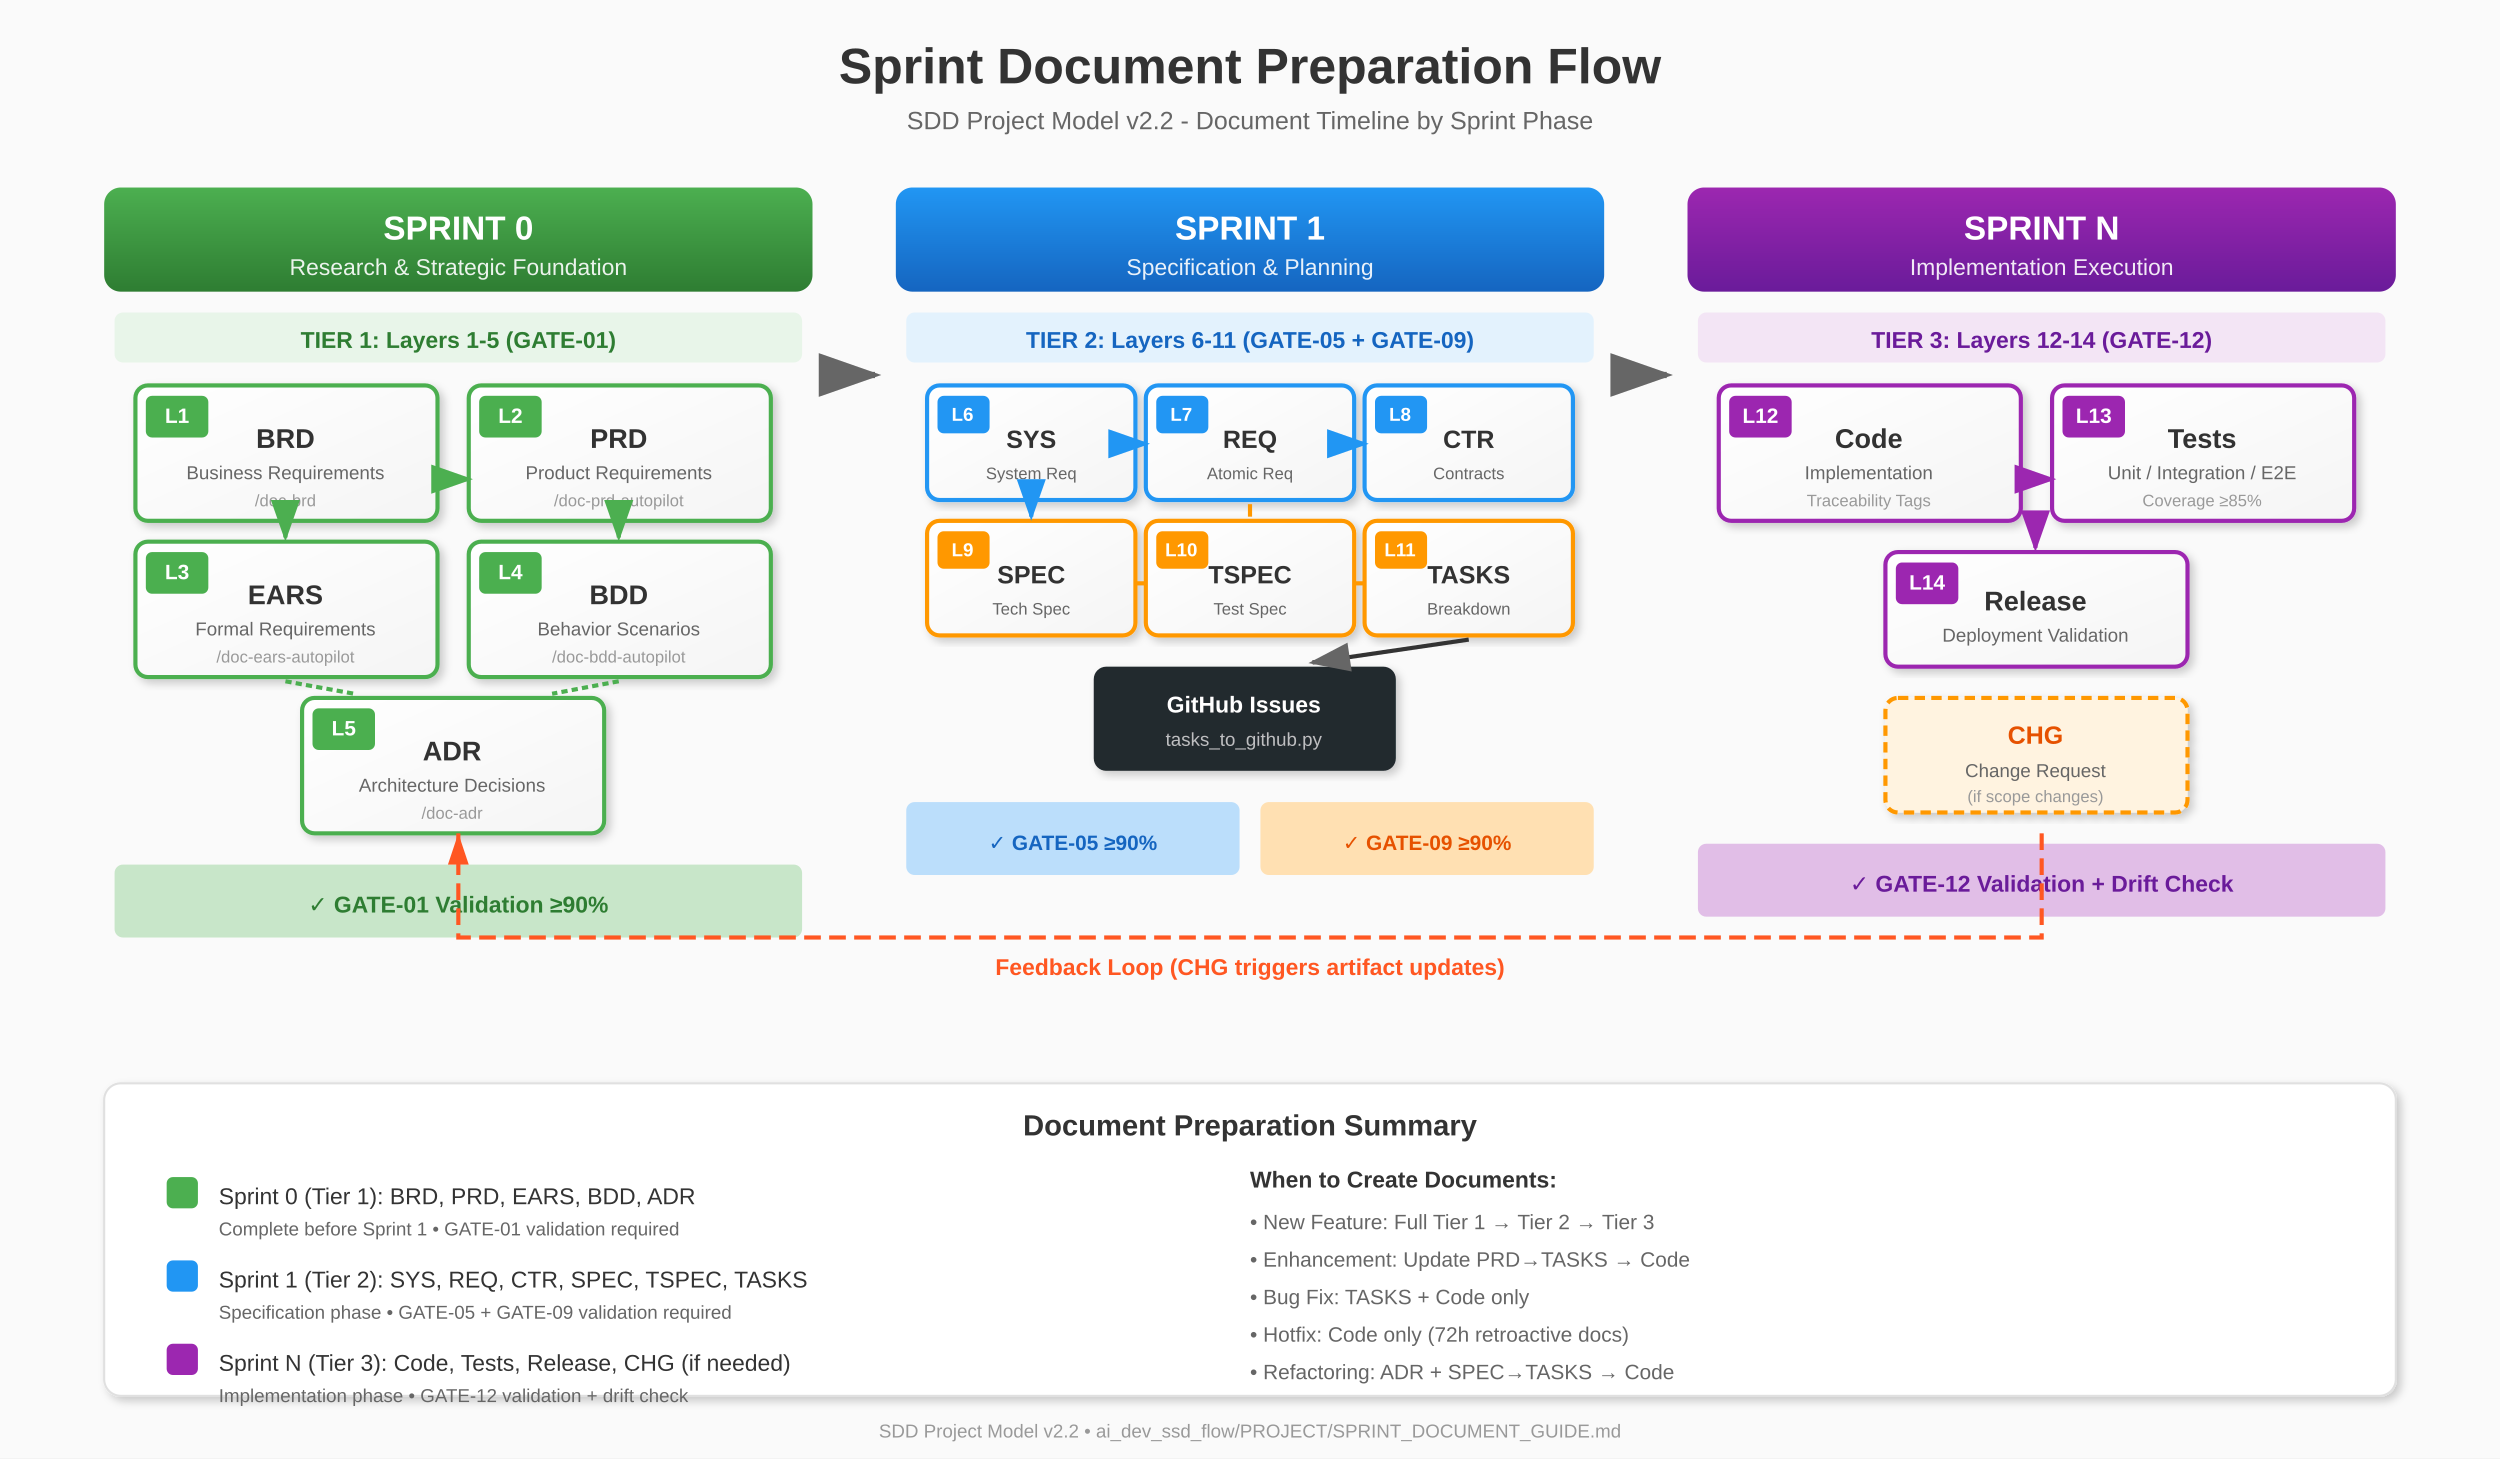
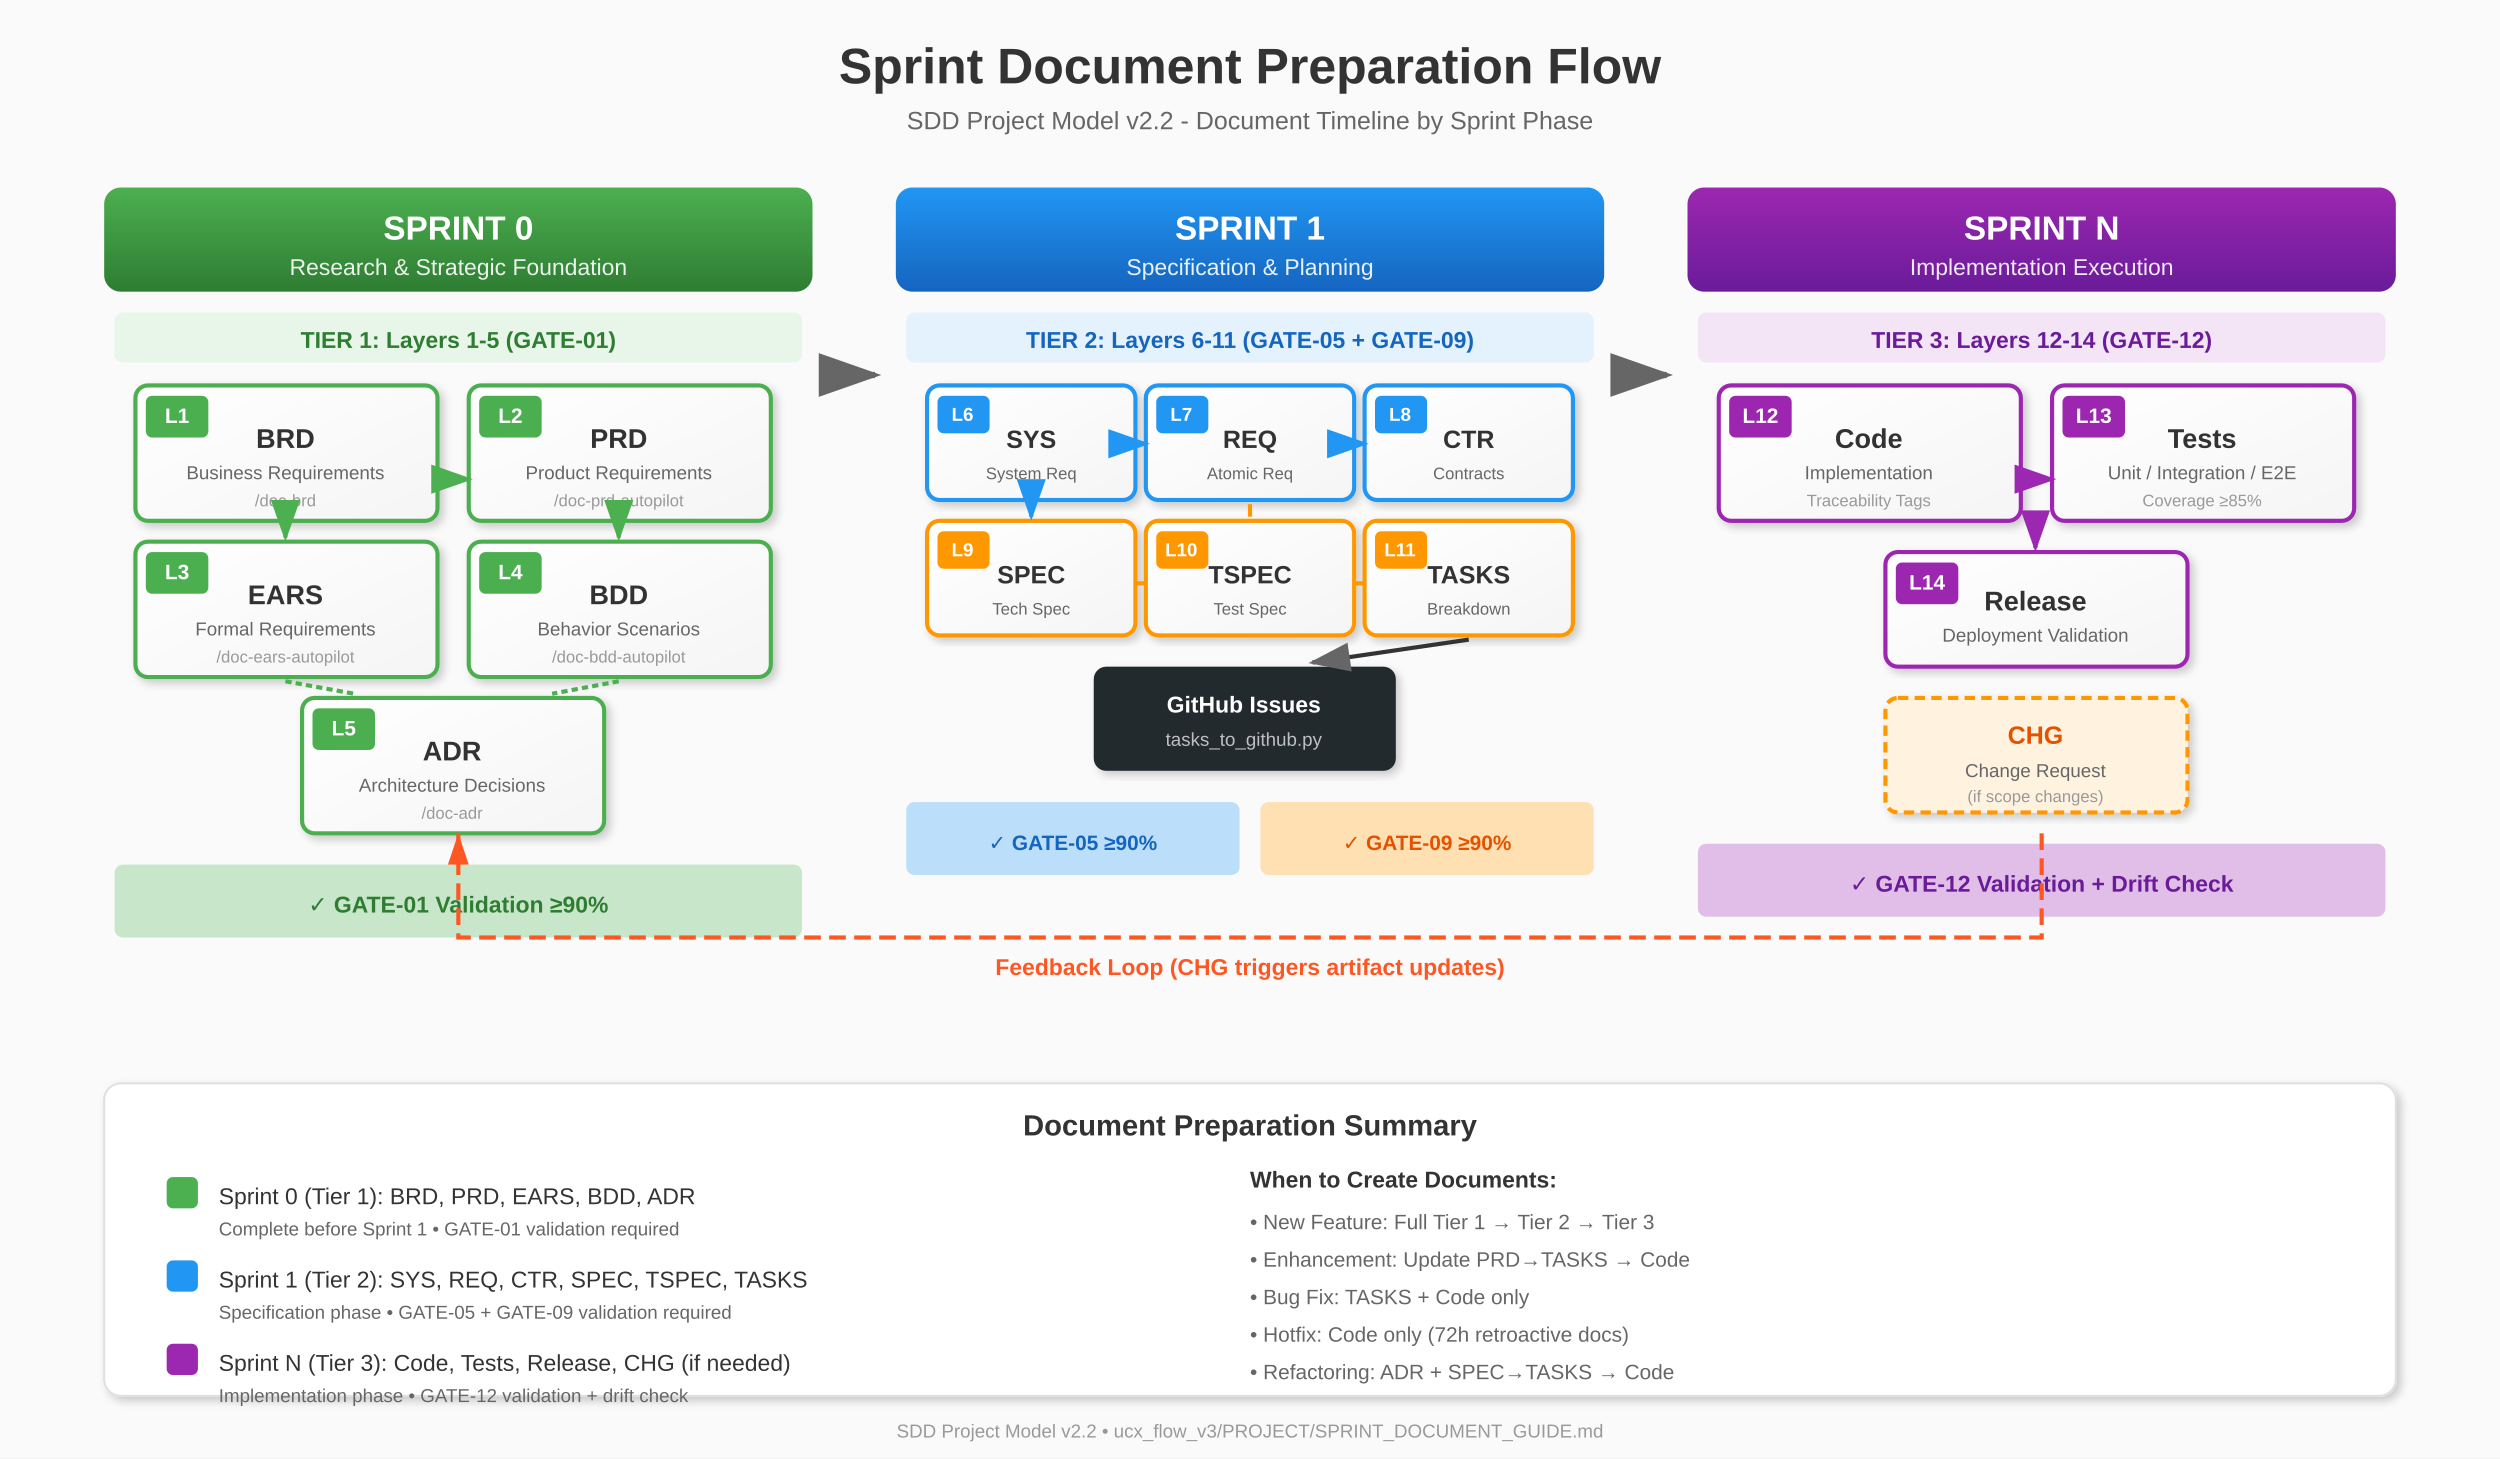
<svg xmlns="http://www.w3.org/2000/svg" viewBox="0 0 1200 700" width="1200" height="700">
  <defs>
    <linearGradient id="sprint0Grad" x1="0%" y1="0%" x2="0%" y2="100%">
      <stop offset="0%" style="stop-color:#4CAF50;stop-opacity:1" />
      <stop offset="100%" style="stop-color:#2E7D32;stop-opacity:1" />
    </linearGradient>
    <linearGradient id="sprint1Grad" x1="0%" y1="0%" x2="0%" y2="100%">
      <stop offset="0%" style="stop-color:#2196F3;stop-opacity:1" />
      <stop offset="100%" style="stop-color:#1565C0;stop-opacity:1" />
    </linearGradient>
    <linearGradient id="sprintNGrad" x1="0%" y1="0%" x2="0%" y2="100%">
      <stop offset="0%" style="stop-color:#9C27B0;stop-opacity:1" />
      <stop offset="100%" style="stop-color:#6A1B9A;stop-opacity:1" />
    </linearGradient>
    <linearGradient id="docGrad" x1="0%" y1="0%" x2="100%" y2="100%">
      <stop offset="0%" style="stop-color:#fff;stop-opacity:1" />
      <stop offset="100%" style="stop-color:#f5f5f5;stop-opacity:1" />
    </linearGradient>
    <marker id="arrow" markerWidth="10" markerHeight="7" refX="9" refY="3.5" orient="auto">
      <polygon points="0 0, 10 3.5, 0 7" fill="#666" />
    </marker>
    <marker id="arrowGreen" markerWidth="10" markerHeight="7" refX="9" refY="3.5" orient="auto">
      <polygon points="0 0, 10 3.5, 0 7" fill="#4CAF50" />
    </marker>
    <marker id="arrowBlue" markerWidth="10" markerHeight="7" refX="9" refY="3.5" orient="auto">
      <polygon points="0 0, 10 3.5, 0 7" fill="#2196F3" />
    </marker>
    <marker id="arrowPurple" markerWidth="10" markerHeight="7" refX="9" refY="3.5" orient="auto">
      <polygon points="0 0, 10 3.5, 0 7" fill="#9C27B0" />
    </marker>
    <filter id="shadow" x="-10%" y="-10%" width="120%" height="120%">
      <feDropShadow dx="2" dy="2" stdDeviation="2" flood-opacity="0.2" />
    </filter>
  </defs>
  <rect width="1200" height="700" fill="#FAFAFA" />
  <text x="600" y="40" font-family="Arial, sans-serif" font-size="24" font-weight="bold" text-anchor="middle" fill="#333">
    Sprint Document Preparation Flow
  </text>
  <text x="600" y="62" font-family="Arial, sans-serif" font-size="12" text-anchor="middle" fill="#666">
    SDD Project Model v2.2 - Document Timeline by Sprint Phase
  </text>
  <g transform="translate(50, 90)">
    <rect width="340" height="50" fill="url(#sprint0Grad)" rx="8" />
    <text x="170" y="25" font-family="Arial, sans-serif" font-size="16" font-weight="bold" text-anchor="middle" fill="white">SPRINT 0</text>
    <text x="170" y="42" font-family="Arial, sans-serif" font-size="11" text-anchor="middle" fill="rgba(255,255,255,0.9)">Research &amp; Strategic Foundation</text>
    <rect x="5" y="60" width="330" height="24" fill="#E8F5E9" rx="4" />
    <text x="170" y="77" font-family="Arial, sans-serif" font-size="11" font-weight="bold" text-anchor="middle" fill="#2E7D32">TIER 1: Layers 1-5 (GATE-01)</text>
    <g transform="translate(15, 95)" filter="url(#shadow)">
      <rect width="145" height="65" fill="url(#docGrad)" rx="6" stroke="#4CAF50" stroke-width="2" />
      <rect width="30" height="20" x="5" y="5" fill="#4CAF50" rx="3" />
      <text x="20" y="18" font-family="Arial, sans-serif" font-size="10" font-weight="bold" text-anchor="middle" fill="white">L1</text>
      <text x="72" y="30" font-family="Arial, sans-serif" font-size="13" font-weight="bold" text-anchor="middle" fill="#333">BRD</text>
      <text x="72" y="45" font-family="Arial, sans-serif" font-size="9" text-anchor="middle" fill="#666">Business Requirements</text>
      <text x="72" y="58" font-family="Arial, sans-serif" font-size="8" text-anchor="middle" fill="#999">/doc-brd</text>
    </g>
    <g transform="translate(175, 95)" filter="url(#shadow)">
      <rect width="145" height="65" fill="url(#docGrad)" rx="6" stroke="#4CAF50" stroke-width="2" />
      <rect width="30" height="20" x="5" y="5" fill="#4CAF50" rx="3" />
      <text x="20" y="18" font-family="Arial, sans-serif" font-size="10" font-weight="bold" text-anchor="middle" fill="white">L2</text>
      <text x="72" y="30" font-family="Arial, sans-serif" font-size="13" font-weight="bold" text-anchor="middle" fill="#333">PRD</text>
      <text x="72" y="45" font-family="Arial, sans-serif" font-size="9" text-anchor="middle" fill="#666">Product Requirements</text>
      <text x="72" y="58" font-family="Arial, sans-serif" font-size="8" text-anchor="middle" fill="#999">/doc-prd-autopilot</text>
    </g>
    <g transform="translate(15, 170)" filter="url(#shadow)">
      <rect width="145" height="65" fill="url(#docGrad)" rx="6" stroke="#4CAF50" stroke-width="2" />
      <rect width="30" height="20" x="5" y="5" fill="#4CAF50" rx="3" />
      <text x="20" y="18" font-family="Arial, sans-serif" font-size="10" font-weight="bold" text-anchor="middle" fill="white">L3</text>
      <text x="72" y="30" font-family="Arial, sans-serif" font-size="13" font-weight="bold" text-anchor="middle" fill="#333">EARS</text>
      <text x="72" y="45" font-family="Arial, sans-serif" font-size="9" text-anchor="middle" fill="#666">Formal Requirements</text>
      <text x="72" y="58" font-family="Arial, sans-serif" font-size="8" text-anchor="middle" fill="#999">/doc-ears-autopilot</text>
    </g>
    <g transform="translate(175, 170)" filter="url(#shadow)">
      <rect width="145" height="65" fill="url(#docGrad)" rx="6" stroke="#4CAF50" stroke-width="2" />
      <rect width="30" height="20" x="5" y="5" fill="#4CAF50" rx="3" />
      <text x="20" y="18" font-family="Arial, sans-serif" font-size="10" font-weight="bold" text-anchor="middle" fill="white">L4</text>
      <text x="72" y="30" font-family="Arial, sans-serif" font-size="13" font-weight="bold" text-anchor="middle" fill="#333">BDD</text>
      <text x="72" y="45" font-family="Arial, sans-serif" font-size="9" text-anchor="middle" fill="#666">Behavior Scenarios</text>
      <text x="72" y="58" font-family="Arial, sans-serif" font-size="8" text-anchor="middle" fill="#999">/doc-bdd-autopilot</text>
    </g>
    <g transform="translate(95, 245)" filter="url(#shadow)">
      <rect width="145" height="65" fill="url(#docGrad)" rx="6" stroke="#4CAF50" stroke-width="2" />
      <rect width="30" height="20" x="5" y="5" fill="#4CAF50" rx="3" />
      <text x="20" y="18" font-family="Arial, sans-serif" font-size="10" font-weight="bold" text-anchor="middle" fill="white">L5</text>
      <text x="72" y="30" font-family="Arial, sans-serif" font-size="13" font-weight="bold" text-anchor="middle" fill="#333">ADR</text>
      <text x="72" y="45" font-family="Arial, sans-serif" font-size="9" text-anchor="middle" fill="#666">Architecture Decisions</text>
      <text x="72" y="58" font-family="Arial, sans-serif" font-size="8" text-anchor="middle" fill="#999">/doc-adr</text>
    </g>
    <line x1="87" y1="162" x2="87" y2="168" stroke="#4CAF50" stroke-width="2" marker-end="url(#arrowGreen)" />
    <line x1="247" y1="162" x2="247" y2="168" stroke="#4CAF50" stroke-width="2" marker-end="url(#arrowGreen)" />
    <line x1="160" y1="140" x2="175" y2="140" stroke="#4CAF50" stroke-width="2" marker-end="url(#arrowGreen)" />
    <line x1="87" y1="237" x2="120" y2="243" stroke="#4CAF50" stroke-width="2" stroke-dasharray="3,2" />
    <line x1="247" y1="237" x2="215" y2="243" stroke="#4CAF50" stroke-width="2" stroke-dasharray="3,2" />
    <rect x="5" y="325" width="330" height="35" fill="#C8E6C9" rx="4" />
    <text x="170" y="348" font-family="Arial, sans-serif" font-size="11" font-weight="bold" text-anchor="middle" fill="#2E7D32">✓ GATE-01 Validation ≥90%</text>
  </g>
  <g transform="translate(430, 90)">
    <rect width="340" height="50" fill="url(#sprint1Grad)" rx="8" />
    <text x="170" y="25" font-family="Arial, sans-serif" font-size="16" font-weight="bold" text-anchor="middle" fill="white">SPRINT 1</text>
    <text x="170" y="42" font-family="Arial, sans-serif" font-size="11" text-anchor="middle" fill="rgba(255,255,255,0.9)">Specification &amp; Planning</text>
    <rect x="5" y="60" width="330" height="24" fill="#E3F2FD" rx="4" />
    <text x="170" y="77" font-family="Arial, sans-serif" font-size="11" font-weight="bold" text-anchor="middle" fill="#1565C0">TIER 2: Layers 6-11 (GATE-05 + GATE-09)</text>
    <g transform="translate(15, 95)" filter="url(#shadow)">
      <rect width="100" height="55" fill="url(#docGrad)" rx="6" stroke="#2196F3" stroke-width="2" />
      <rect width="25" height="18" x="5" y="5" fill="#2196F3" rx="3" />
      <text x="17" y="17" font-family="Arial, sans-serif" font-size="9" font-weight="bold" text-anchor="middle" fill="white">L6</text>
      <text x="50" y="30" font-family="Arial, sans-serif" font-size="12" font-weight="bold" text-anchor="middle" fill="#333">SYS</text>
      <text x="50" y="45" font-family="Arial, sans-serif" font-size="8" text-anchor="middle" fill="#666">System Req</text>
    </g>
    <g transform="translate(120, 95)" filter="url(#shadow)">
      <rect width="100" height="55" fill="url(#docGrad)" rx="6" stroke="#2196F3" stroke-width="2" />
      <rect width="25" height="18" x="5" y="5" fill="#2196F3" rx="3" />
      <text x="17" y="17" font-family="Arial, sans-serif" font-size="9" font-weight="bold" text-anchor="middle" fill="white">L7</text>
      <text x="50" y="30" font-family="Arial, sans-serif" font-size="12" font-weight="bold" text-anchor="middle" fill="#333">REQ</text>
      <text x="50" y="45" font-family="Arial, sans-serif" font-size="8" text-anchor="middle" fill="#666">Atomic Req</text>
    </g>
    <g transform="translate(225, 95)" filter="url(#shadow)">
      <rect width="100" height="55" fill="url(#docGrad)" rx="6" stroke="#2196F3" stroke-width="2" />
      <rect width="25" height="18" x="5" y="5" fill="#2196F3" rx="3" />
      <text x="17" y="17" font-family="Arial, sans-serif" font-size="9" font-weight="bold" text-anchor="middle" fill="white">L8</text>
      <text x="50" y="30" font-family="Arial, sans-serif" font-size="12" font-weight="bold" text-anchor="middle" fill="#333">CTR</text>
      <text x="50" y="45" font-family="Arial, sans-serif" font-size="8" text-anchor="middle" fill="#666">Contracts</text>
    </g>
    <g transform="translate(15, 160)" filter="url(#shadow)">
      <rect width="100" height="55" fill="url(#docGrad)" rx="6" stroke="#FF9800" stroke-width="2" />
      <rect width="25" height="18" x="5" y="5" fill="#FF9800" rx="3" />
      <text x="17" y="17" font-family="Arial, sans-serif" font-size="9" font-weight="bold" text-anchor="middle" fill="white">L9</text>
      <text x="50" y="30" font-family="Arial, sans-serif" font-size="12" font-weight="bold" text-anchor="middle" fill="#333">SPEC</text>
      <text x="50" y="45" font-family="Arial, sans-serif" font-size="8" text-anchor="middle" fill="#666">Tech Spec</text>
    </g>
    <g transform="translate(120, 160)" filter="url(#shadow)">
      <rect width="100" height="55" fill="url(#docGrad)" rx="6" stroke="#FF9800" stroke-width="2" />
      <rect width="25" height="18" x="5" y="5" fill="#FF9800" rx="3" />
      <text x="17" y="17" font-family="Arial, sans-serif" font-size="9" font-weight="bold" text-anchor="middle" fill="white">L10</text>
      <text x="50" y="30" font-family="Arial, sans-serif" font-size="12" font-weight="bold" text-anchor="middle" fill="#333">TSPEC</text>
      <text x="50" y="45" font-family="Arial, sans-serif" font-size="8" text-anchor="middle" fill="#666">Test Spec</text>
    </g>
    <g transform="translate(225, 160)" filter="url(#shadow)">
      <rect width="100" height="55" fill="url(#docGrad)" rx="6" stroke="#FF9800" stroke-width="2" />
      <rect width="25" height="18" x="5" y="5" fill="#FF9800" rx="3" />
      <text x="17" y="17" font-family="Arial, sans-serif" font-size="9" font-weight="bold" text-anchor="middle" fill="white">L11</text>
      <text x="50" y="30" font-family="Arial, sans-serif" font-size="12" font-weight="bold" text-anchor="middle" fill="#333">TASKS</text>
      <text x="50" y="45" font-family="Arial, sans-serif" font-size="8" text-anchor="middle" fill="#666">Breakdown</text>
    </g>
    <g transform="translate(95, 230)" filter="url(#shadow)">
      <rect width="145" height="50" fill="#24292E" rx="6" />
      <text x="72" y="22" font-family="Arial, sans-serif" font-size="11" font-weight="bold" text-anchor="middle" fill="white">GitHub Issues</text>
      <text x="72" y="38" font-family="Arial, sans-serif" font-size="9" text-anchor="middle" fill="rgba(255,255,255,0.7)">tasks_to_github.py</text>
    </g>
    <line x1="115" y1="123" x2="120" y2="123" stroke="#2196F3" stroke-width="2" marker-end="url(#arrowBlue)" />
    <line x1="220" y1="123" x2="225" y2="123" stroke="#2196F3" stroke-width="2" marker-end="url(#arrowBlue)" />
    <line x1="65" y1="152" x2="65" y2="158" stroke="#2196F3" stroke-width="2" marker-end="url(#arrowBlue)" />
    <line x1="170" y1="152" x2="170" y2="158" stroke="#FF9800" stroke-width="2" />
    <line x1="115" y1="190" x2="120" y2="190" stroke="#FF9800" stroke-width="2" />
    <line x1="220" y1="190" x2="225" y2="190" stroke="#FF9800" stroke-width="2" />
    <line x1="275" y1="217" x2="200" y2="228" stroke="#333" stroke-width="2" marker-end="url(#arrow)" />
    <rect x="5" y="295" width="160" height="35" fill="#BBDEFB" rx="4" />
    <text x="85" y="318" font-family="Arial, sans-serif" font-size="10" font-weight="bold" text-anchor="middle" fill="#1565C0">✓ GATE-05 ≥90%</text>
    <rect x="175" y="295" width="160" height="35" fill="#FFE0B2" rx="4" />
    <text x="255" y="318" font-family="Arial, sans-serif" font-size="10" font-weight="bold" text-anchor="middle" fill="#E65100">✓ GATE-09 ≥90%</text>
  </g>
  <g transform="translate(810, 90)">
    <rect width="340" height="50" fill="url(#sprintNGrad)" rx="8" />
    <text x="170" y="25" font-family="Arial, sans-serif" font-size="16" font-weight="bold" text-anchor="middle" fill="white">SPRINT N</text>
    <text x="170" y="42" font-family="Arial, sans-serif" font-size="11" text-anchor="middle" fill="rgba(255,255,255,0.9)">Implementation Execution</text>
    <rect x="5" y="60" width="330" height="24" fill="#F3E5F5" rx="4" />
    <text x="170" y="77" font-family="Arial, sans-serif" font-size="11" font-weight="bold" text-anchor="middle" fill="#6A1B9A">TIER 3: Layers 12-14 (GATE-12)</text>
    <g transform="translate(15, 95)" filter="url(#shadow)">
      <rect width="145" height="65" fill="url(#docGrad)" rx="6" stroke="#9C27B0" stroke-width="2" />
      <rect width="30" height="20" x="5" y="5" fill="#9C27B0" rx="3" />
      <text x="20" y="18" font-family="Arial, sans-serif" font-size="10" font-weight="bold" text-anchor="middle" fill="white">L12</text>
      <text x="72" y="30" font-family="Arial, sans-serif" font-size="13" font-weight="bold" text-anchor="middle" fill="#333">Code</text>
      <text x="72" y="45" font-family="Arial, sans-serif" font-size="9" text-anchor="middle" fill="#666">Implementation</text>
      <text x="72" y="58" font-family="Arial, sans-serif" font-size="8" text-anchor="middle" fill="#999">Traceability Tags</text>
    </g>
    <g transform="translate(175, 95)" filter="url(#shadow)">
      <rect width="145" height="65" fill="url(#docGrad)" rx="6" stroke="#9C27B0" stroke-width="2" />
      <rect width="30" height="20" x="5" y="5" fill="#9C27B0" rx="3" />
      <text x="20" y="18" font-family="Arial, sans-serif" font-size="10" font-weight="bold" text-anchor="middle" fill="white">L13</text>
      <text x="72" y="30" font-family="Arial, sans-serif" font-size="13" font-weight="bold" text-anchor="middle" fill="#333">Tests</text>
      <text x="72" y="45" font-family="Arial, sans-serif" font-size="9" text-anchor="middle" fill="#666">Unit / Integration / E2E</text>
      <text x="72" y="58" font-family="Arial, sans-serif" font-size="8" text-anchor="middle" fill="#999">Coverage ≥85%</text>
    </g>
    <g transform="translate(95, 175)" filter="url(#shadow)">
      <rect width="145" height="55" fill="url(#docGrad)" rx="6" stroke="#9C27B0" stroke-width="2" />
      <rect width="30" height="20" x="5" y="5" fill="#9C27B0" rx="3" />
      <text x="20" y="18" font-family="Arial, sans-serif" font-size="10" font-weight="bold" text-anchor="middle" fill="white">L14</text>
      <text x="72" y="28" font-family="Arial, sans-serif" font-size="13" font-weight="bold" text-anchor="middle" fill="#333">Release</text>
      <text x="72" y="43" font-family="Arial, sans-serif" font-size="9" text-anchor="middle" fill="#666">Deployment Validation</text>
    </g>
    <g transform="translate(95, 245)" filter="url(#shadow)">
      <rect width="145" height="55" fill="#FFF3E0" rx="6" stroke="#FF9800" stroke-width="2" stroke-dasharray="5,3" />
      <text x="72" y="22" font-family="Arial, sans-serif" font-size="12" font-weight="bold" text-anchor="middle" fill="#E65100">CHG</text>
      <text x="72" y="38" font-family="Arial, sans-serif" font-size="9" text-anchor="middle" fill="#666">Change Request</text>
      <text x="72" y="50" font-family="Arial, sans-serif" font-size="8" text-anchor="middle" fill="#999">(if scope changes)</text>
    </g>
    <line x1="160" y1="140" x2="175" y2="140" stroke="#9C27B0" stroke-width="2" marker-end="url(#arrowPurple)" />
    <line x1="167" y1="162" x2="167" y2="173" stroke="#9C27B0" stroke-width="2" marker-end="url(#arrowPurple)" />
    <rect x="5" y="315" width="330" height="35" fill="#E1BEE7" rx="4" />
    <text x="170" y="338" font-family="Arial, sans-serif" font-size="11" font-weight="bold" text-anchor="middle" fill="#6A1B9A">✓ GATE-12 Validation + Drift Check</text>
  </g>
  <line x1="400" y1="180" x2="420" y2="180" stroke="#666" stroke-width="3" marker-end="url(#arrow)" />
  <line x1="780" y1="180" x2="800" y2="180" stroke="#666" stroke-width="3" marker-end="url(#arrow)" />
  <path d="M 980 400 L 980 450 L 220 450 L 220 400" fill="none" stroke="#FF5722" stroke-width="2" stroke-dasharray="8,4" />
  <polygon points="220,400 215,415 225,415" fill="#FF5722" />
  <text x="600" y="468" font-family="Arial, sans-serif" font-size="11" font-weight="bold" text-anchor="middle" fill="#FF5722">
    Feedback Loop (CHG triggers artifact updates)
  </text>
  <g transform="translate(50, 520)">
    <rect width="1100" height="150" fill="white" rx="8" stroke="#E0E0E0" stroke-width="1" filter="url(#shadow)" />
    <text x="550" y="25" font-family="Arial, sans-serif" font-size="14" font-weight="bold" text-anchor="middle" fill="#333">Document Preparation Summary</text>
    <g transform="translate(30, 45)">
      <rect width="15" height="15" fill="#4CAF50" rx="3" />
      <text x="25" y="13" font-family="Arial, sans-serif" font-size="11" fill="#333">Sprint 0 (Tier 1): BRD, PRD, EARS, BDD, ADR</text>
      <text x="25" y="28" font-family="Arial, sans-serif" font-size="9" fill="#666">Complete before Sprint 1 • GATE-01 validation required</text>
    </g>
    <g transform="translate(30, 85)">
      <rect width="15" height="15" fill="#2196F3" rx="3" />
      <text x="25" y="13" font-family="Arial, sans-serif" font-size="11" fill="#333">Sprint 1 (Tier 2): SYS, REQ, CTR, SPEC, TSPEC, TASKS</text>
      <text x="25" y="28" font-family="Arial, sans-serif" font-size="9" fill="#666">Specification phase • GATE-05 + GATE-09 validation required</text>
    </g>
    <g transform="translate(30, 125)">
      <rect width="15" height="15" fill="#9C27B0" rx="3" />
      <text x="25" y="13" font-family="Arial, sans-serif" font-size="11" fill="#333">Sprint N (Tier 3): Code, Tests, Release, CHG (if needed)</text>
      <text x="25" y="28" font-family="Arial, sans-serif" font-size="9" fill="#666">Implementation phase • GATE-12 validation + drift check</text>
    </g>
    <g transform="translate(550, 50)">
      <text x="0" y="0" font-family="Arial, sans-serif" font-size="11" font-weight="bold" fill="#333">When to Create Documents:</text>
      <text x="0" y="20" font-family="Arial, sans-serif" font-size="10" fill="#666">• New Feature: Full Tier 1 → Tier 2 → Tier 3</text>
      <text x="0" y="38" font-family="Arial, sans-serif" font-size="10" fill="#666">• Enhancement: Update PRD→TASKS → Code</text>
      <text x="0" y="56" font-family="Arial, sans-serif" font-size="10" fill="#666">• Bug Fix: TASKS + Code only</text>
      <text x="0" y="74" font-family="Arial, sans-serif" font-size="10" fill="#666">• Hotfix: Code only (72h retroactive docs)</text>
      <text x="0" y="92" font-family="Arial, sans-serif" font-size="10" fill="#666">• Refactoring: ADR + SPEC→TASKS → Code</text>
    </g>
  </g>
  <text x="600" y="690" font-family="Arial, sans-serif" font-size="9" text-anchor="middle" fill="#999">
-     SDD Project Model v2.2 • ai_dev_ssd_flow/PROJECT/SPRINT_DOCUMENT_GUIDE.md
+     SDD Project Model v2.2 • ucx_flow_v3/PROJECT/SPRINT_DOCUMENT_GUIDE.md
  </text>
</svg>
